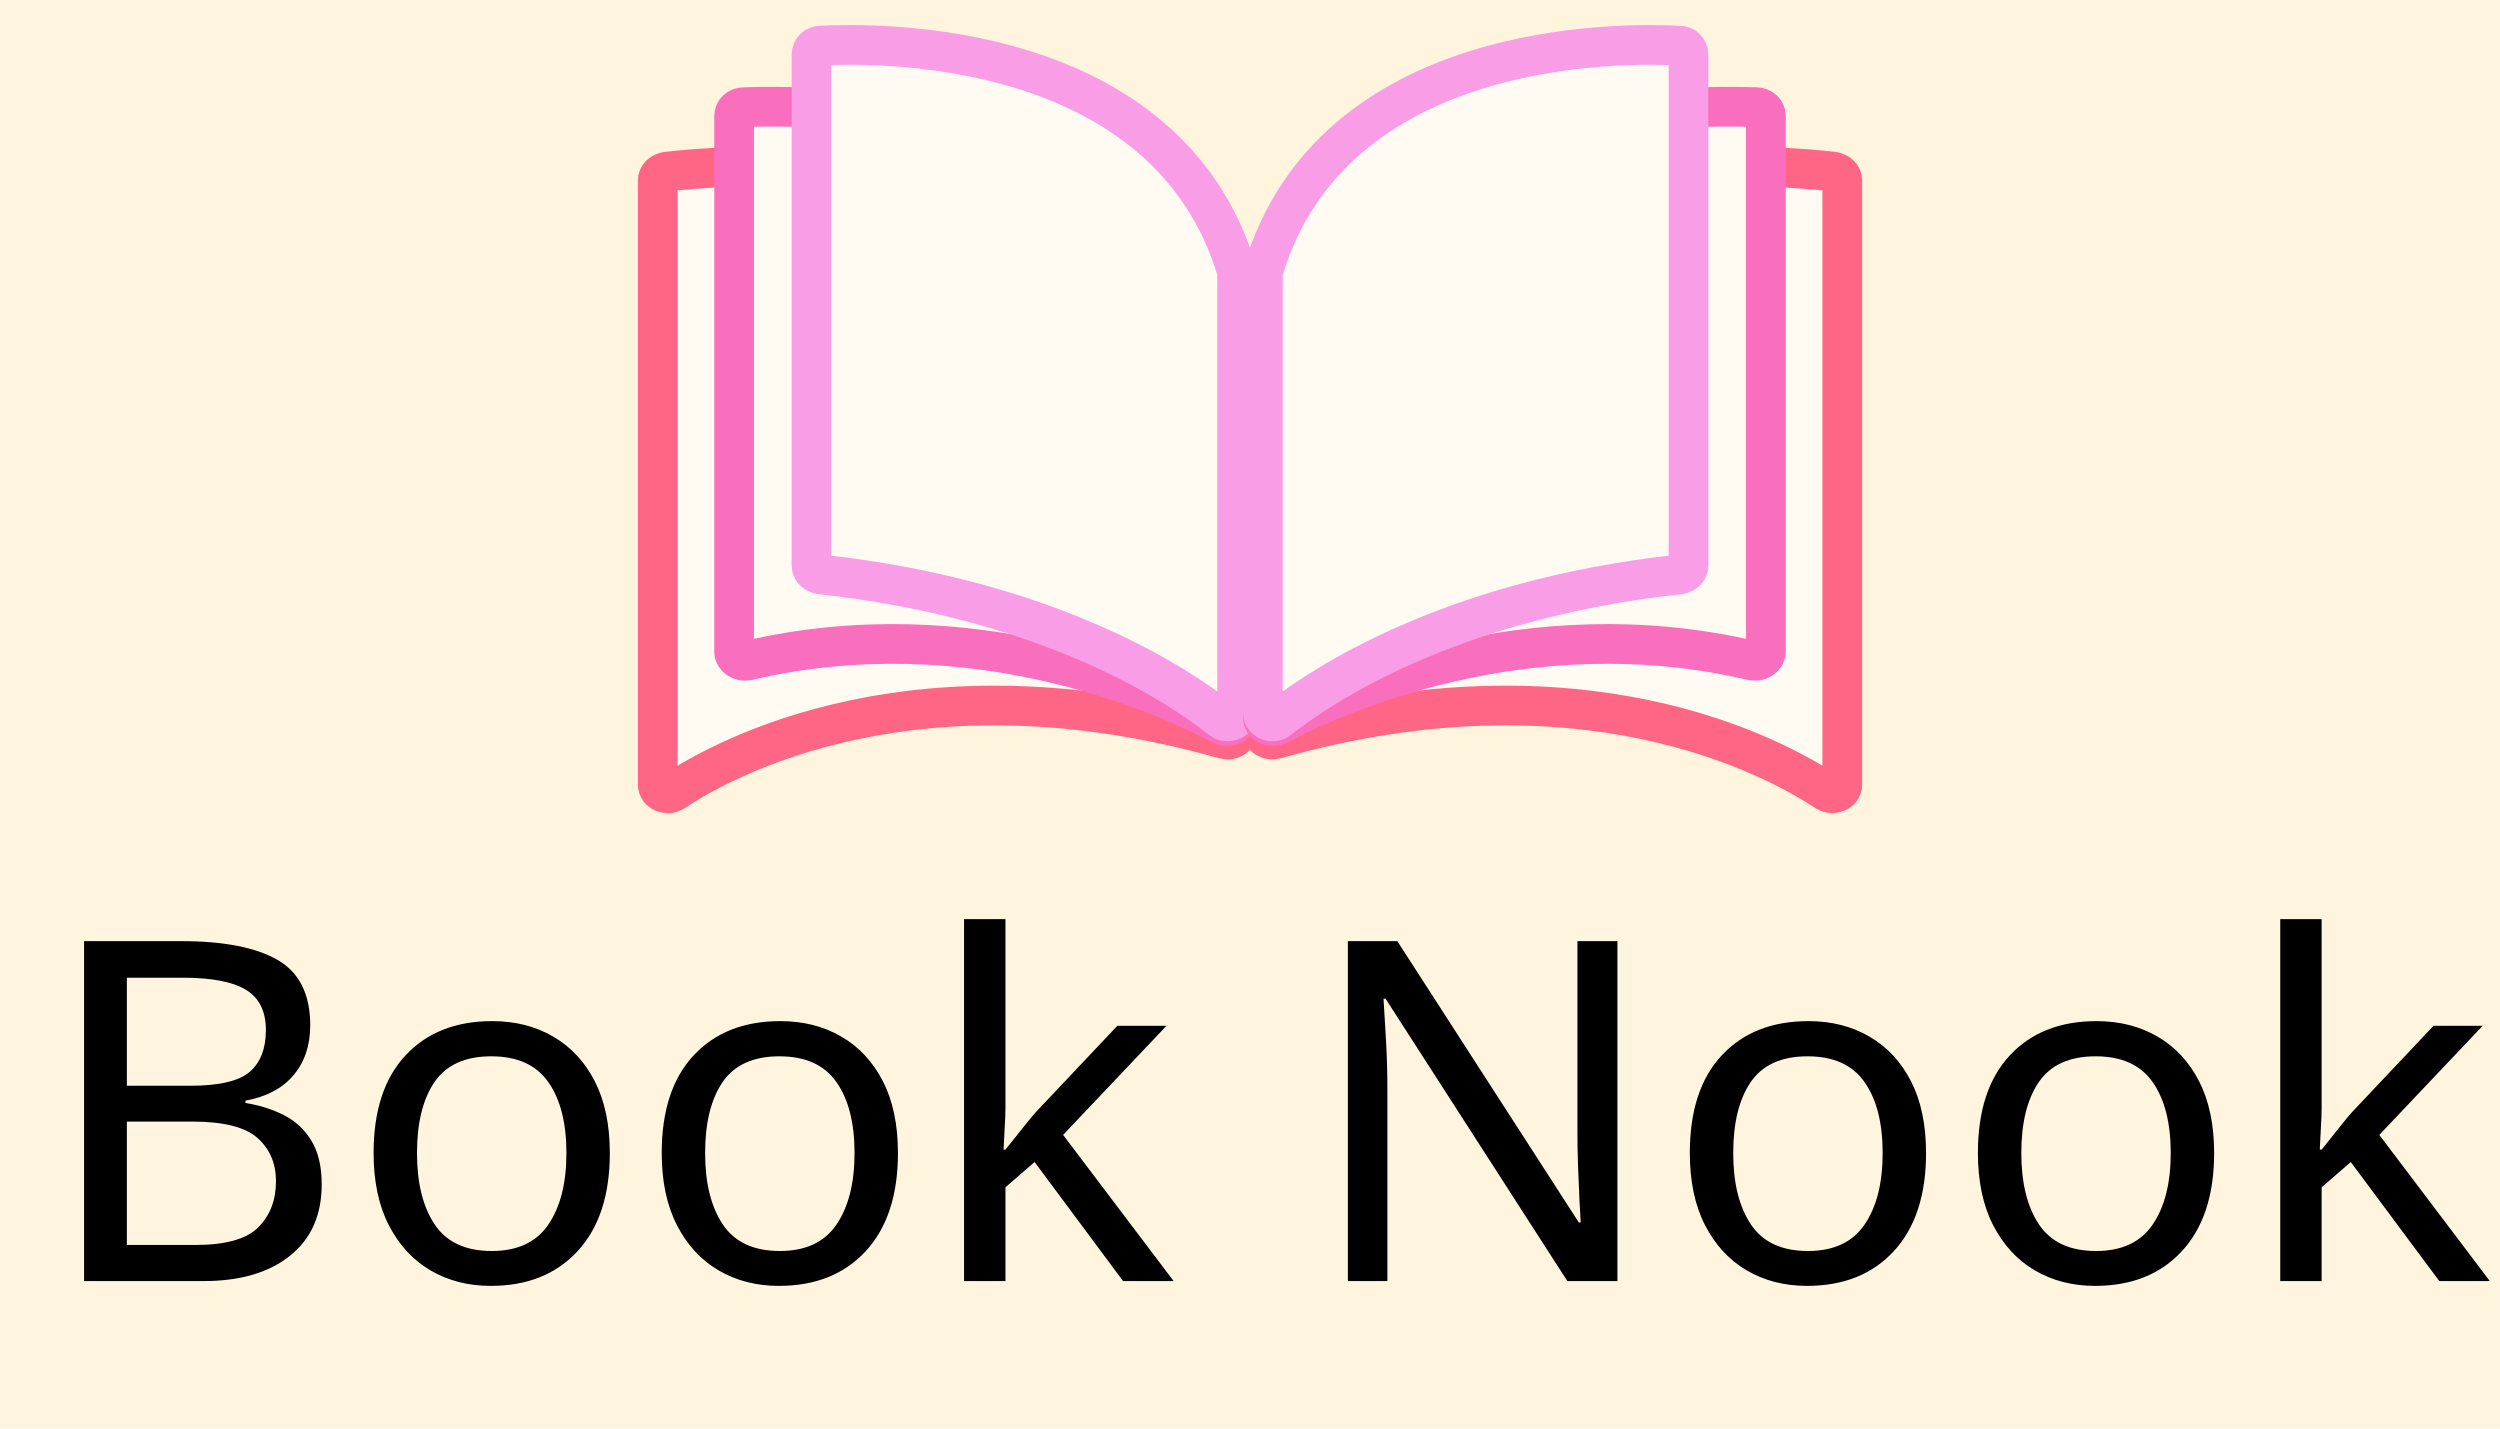
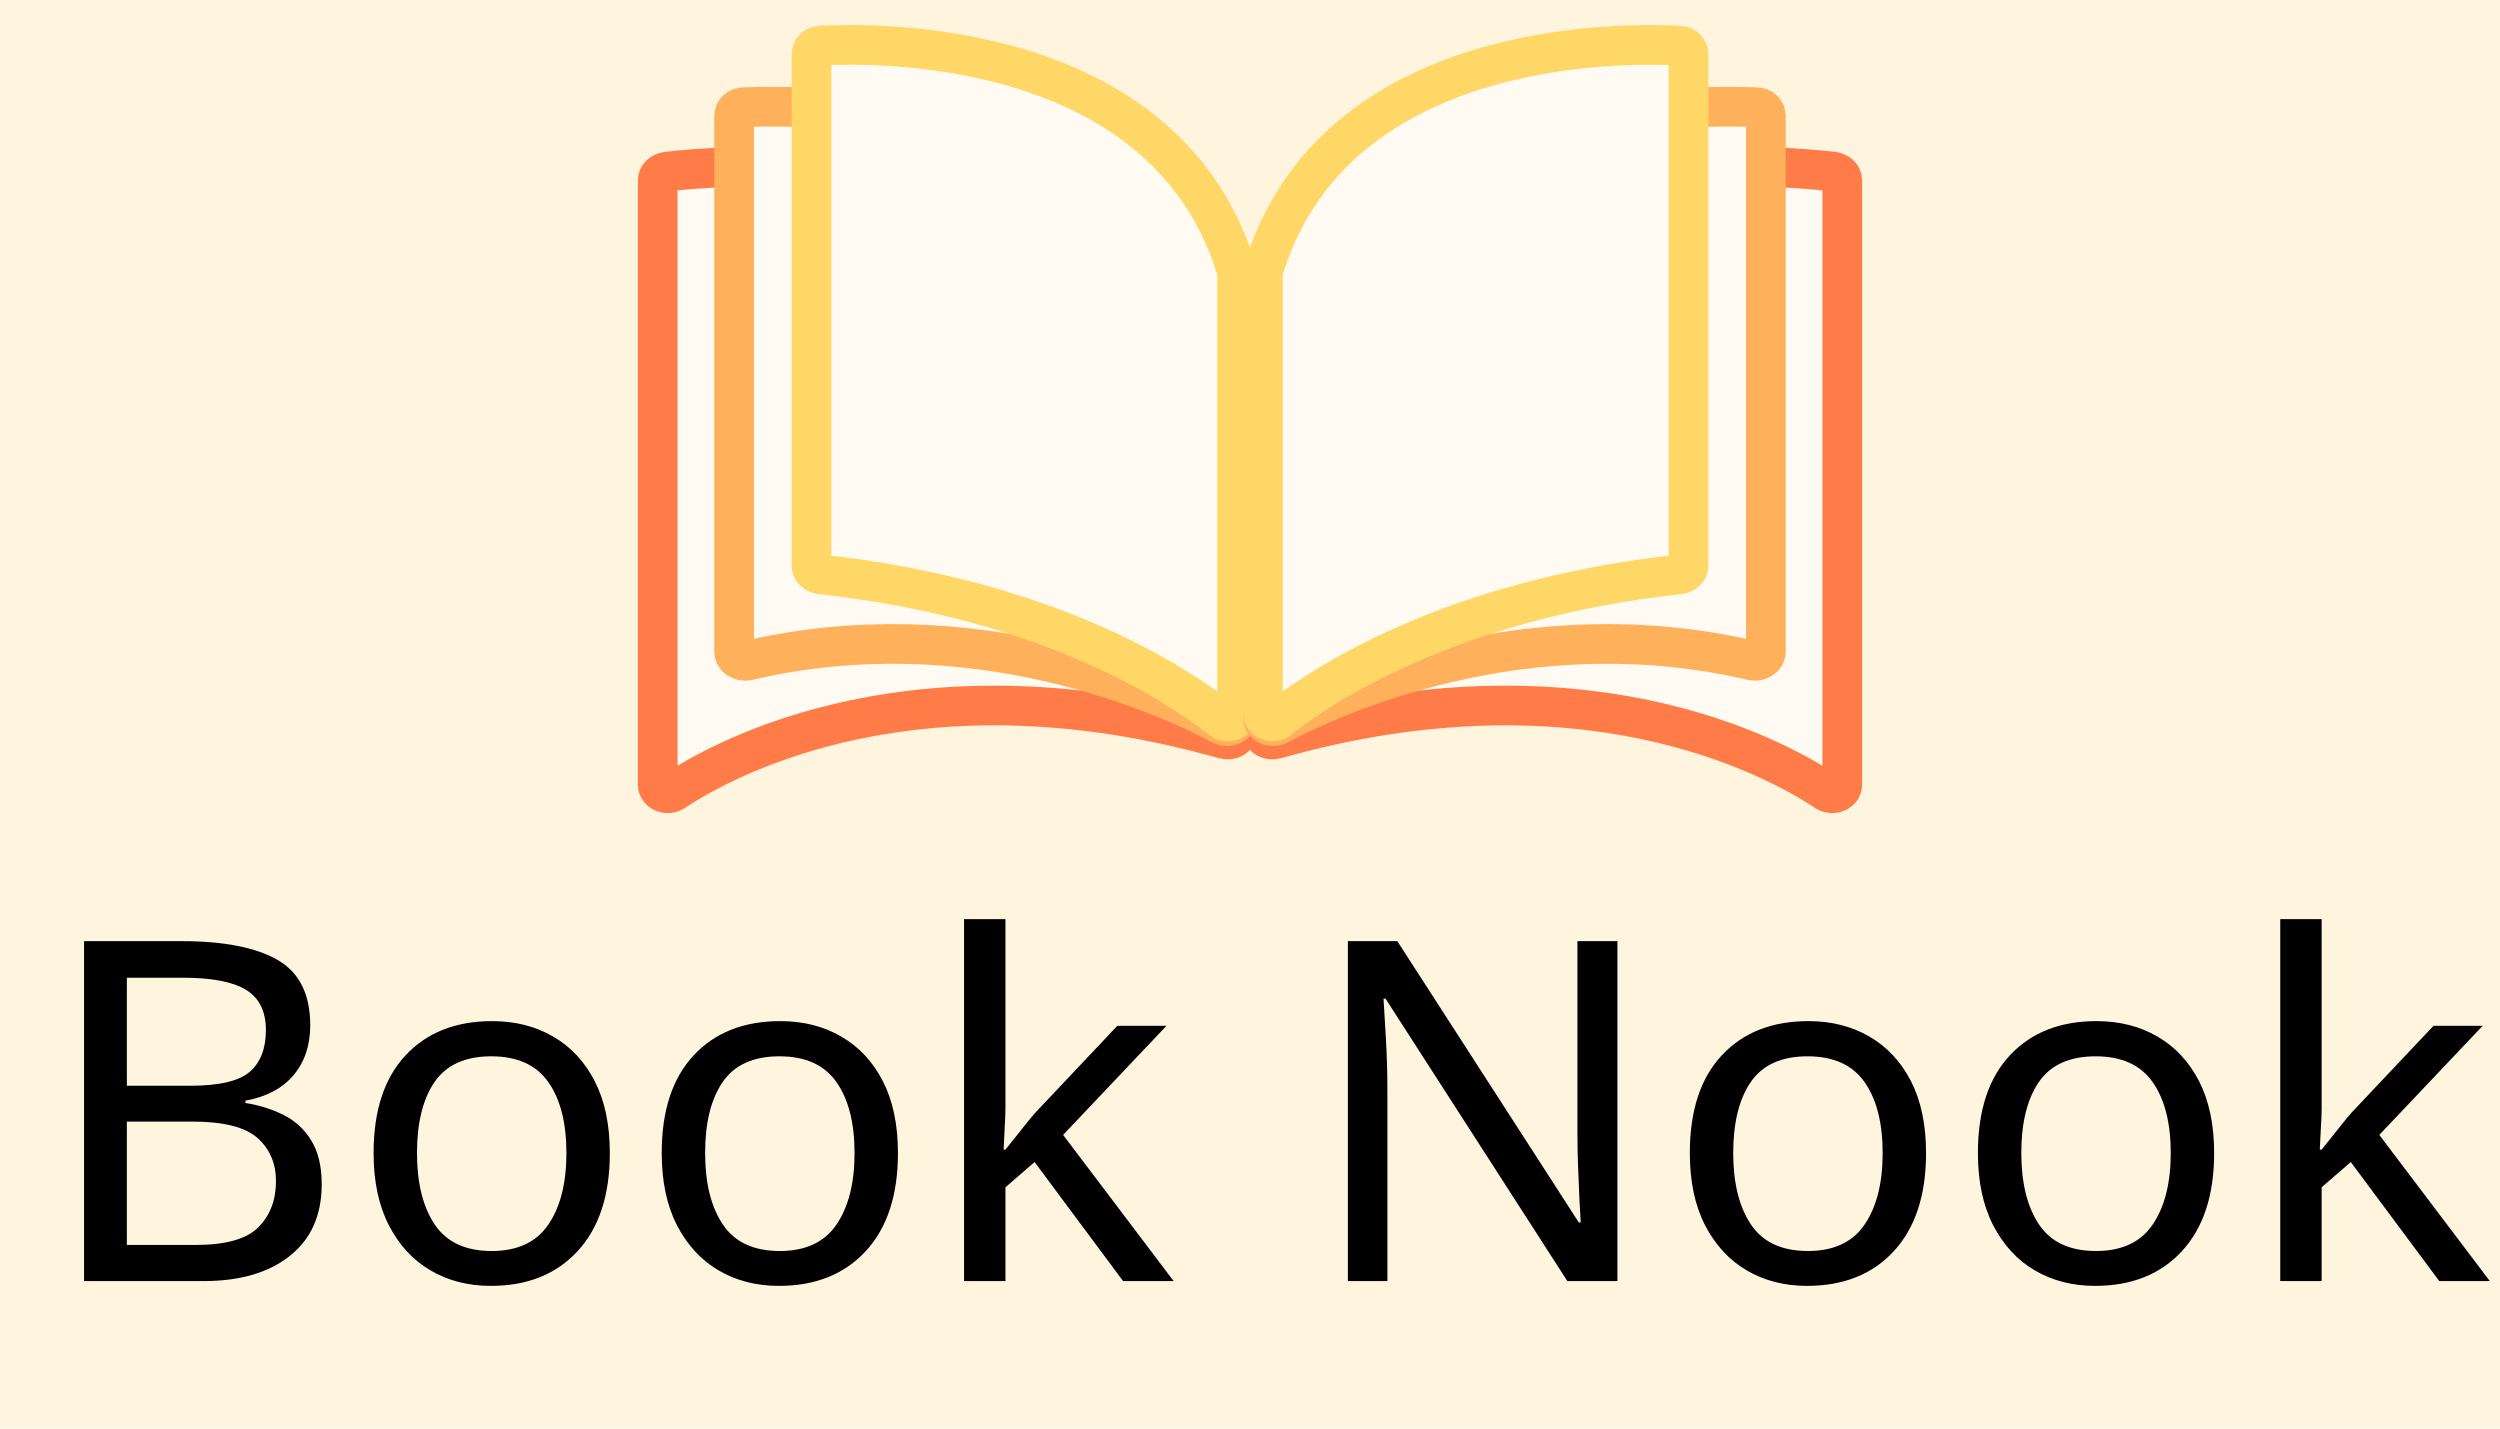
<svg xmlns="http://www.w3.org/2000/svg" version="1.1" id="Layer_1" x="0px" y="0px" viewBox="0 0 252 144" style="enable-background:new 0 0 252 144;" xml:space="preserve">
  <style type="text/css">
	.st0{fill:#FFF4DE;}
	.st1{font-family:'FredokaOne-Regular';}
	.st2{font-size:48px;}
- 	.st3{fill:#FFFBF3;stroke:#FF6686;stroke-width:4;stroke-miterlimit:10;}
- 	.st4{fill:#FFFBF3;stroke:#F96EBD;stroke-width:4;stroke-miterlimit:10;}
- 	.st5{fill:#FFFBF3;stroke:#F99DE7;stroke-width:4;stroke-miterlimit:10;}
+ 	.st3{fill:#FFFBF3;stroke:#FF7C48;stroke-width:4;stroke-miterlimit:10;}
+ 	.st4{fill:#FFFBF3;stroke:#FFB05A;stroke-width:4;stroke-miterlimit:10;}
+ 	.st5{fill:#FFFBF3;stroke:#FFD766;stroke-width:4;stroke-miterlimit:10;}
</style>
  <g>
    <rect class="st0" width="252" height="144" />
  </g>
  <text transform="matrix(1 0 0 1 3.8181 129.1326)" class="st1 st2">Book Nook</text>
  <g>
    <g>
      <path class="st3" d="M123.4,74.5c-30.7-8.7-50.1,1.7-55.5,5.3c-0.7,0.4-1.6,0-1.6-0.7V18.2c0-0.5,0.4-0.8,0.9-0.9    c5.1-0.6,32.3-3,57.1,11.1c0.3,0.2,0.5,0.5,0.5,0.8v44.5C124.7,74.3,124.1,74.7,123.4,74.5z" />
      <path class="st3" d="M128.6,74.5c30.7-8.7,50.1,1.7,55.5,5.3c0.7,0.4,1.6,0,1.6-0.7V18.2c0-0.5-0.4-0.8-0.9-0.9    c-5.1-0.6-32.3-3-57.1,11.1c-0.3,0.2-0.5,0.5-0.5,0.8v44.5C127.3,74.3,127.9,74.7,128.6,74.5z" />
      <path class="st4" d="M123.2,73.1c-5.4-2.9-25-11.9-47.9-6.5c-0.6,0.1-1.3-0.3-1.3-0.9v-54c0-0.5,0.4-0.9,1-0.9    c6.1-0.2,39.4-0.4,49.6,16.7c0.1,0.1,0.1,0.3,0.1,0.4v44.4C124.7,73,123.9,73.4,123.2,73.1z" />
      <path class="st5" d="M123.1,72.5c-4.3-3.4-17.3-12.1-40.4-14.6c-0.5-0.1-0.9-0.4-0.9-0.9V5.5c0-0.5,0.4-0.9,0.9-0.9    c5.6-0.3,35-0.8,42,22.8c0,0.1,0,0.2,0,0.3v44.2C124.7,72.6,123.7,73,123.1,72.5z" />
      <path class="st4" d="M128.8,73.1c5.4-2.9,25-11.9,47.9-6.5c0.6,0.1,1.3-0.3,1.3-0.9v-54c0-0.5-0.4-0.9-1-0.9    c-6.1-0.2-39.4-0.4-49.6,16.7c-0.1,0.1-0.1,0.3-0.1,0.4v44.4C127.3,73,128.1,73.4,128.8,73.1z" />
      <path class="st5" d="M128.9,72.5c4.3-3.4,17.3-12.1,40.4-14.6c0.5-0.1,0.9-0.4,0.9-0.9V5.5c0-0.5-0.4-0.9-0.9-0.9    c-5.6-0.3-35-0.8-42,22.8c0,0.1,0,0.2,0,0.3v44.2C127.3,72.6,128.3,73,128.9,72.5z" />
    </g>
  </g>
</svg>
